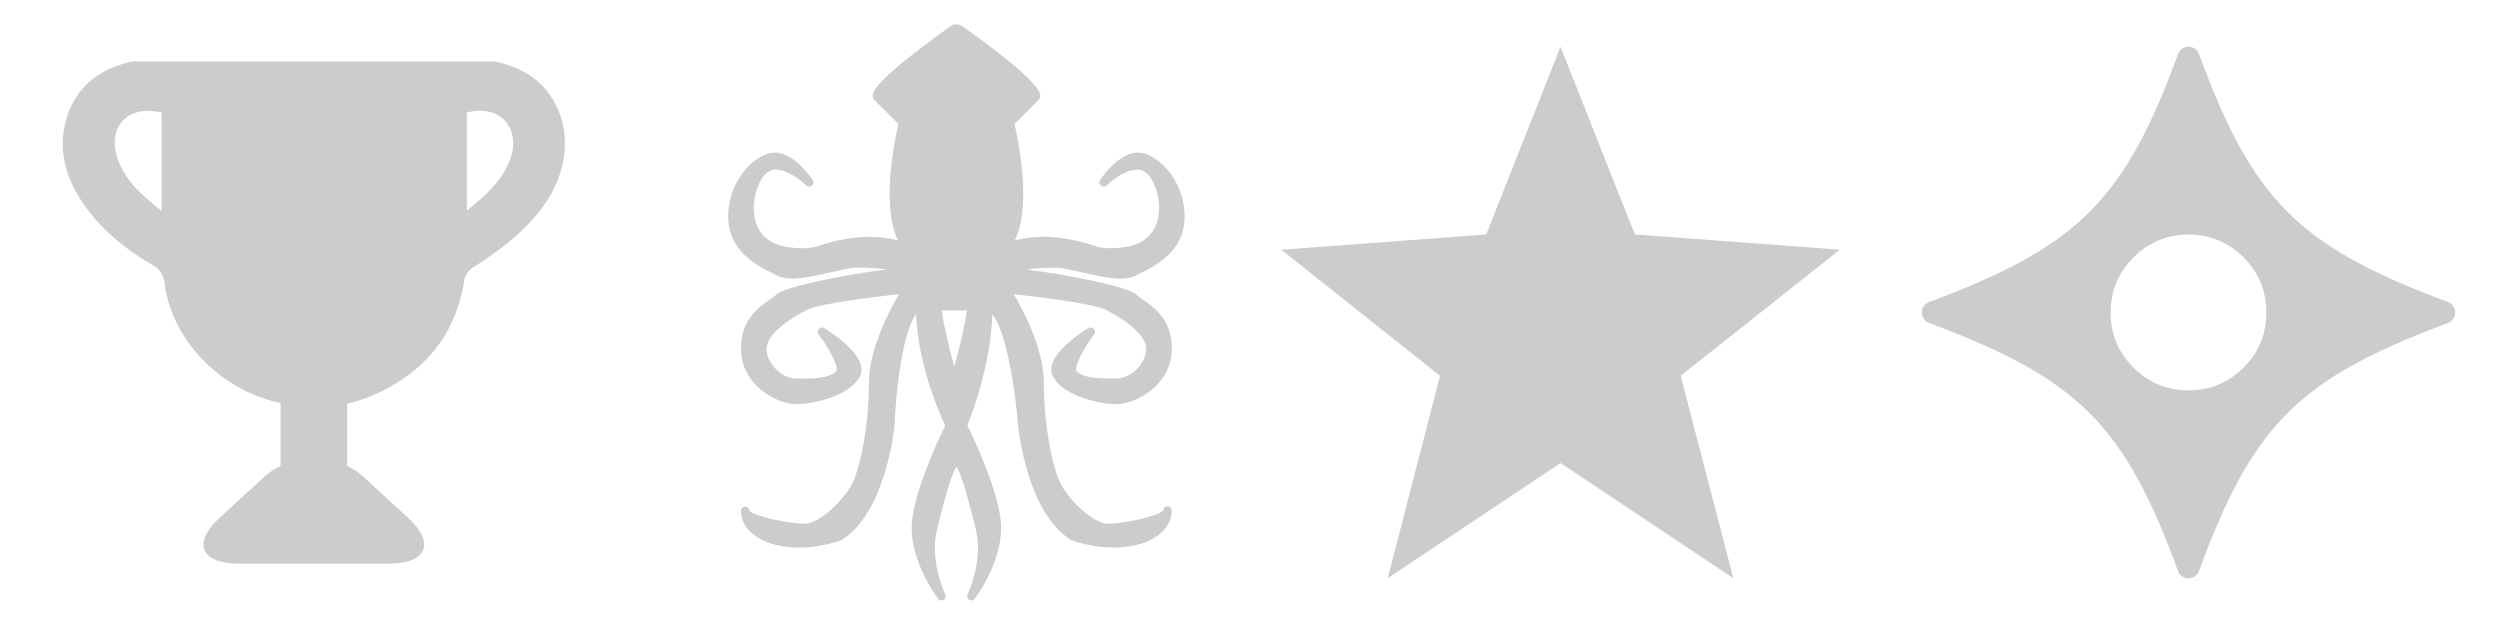
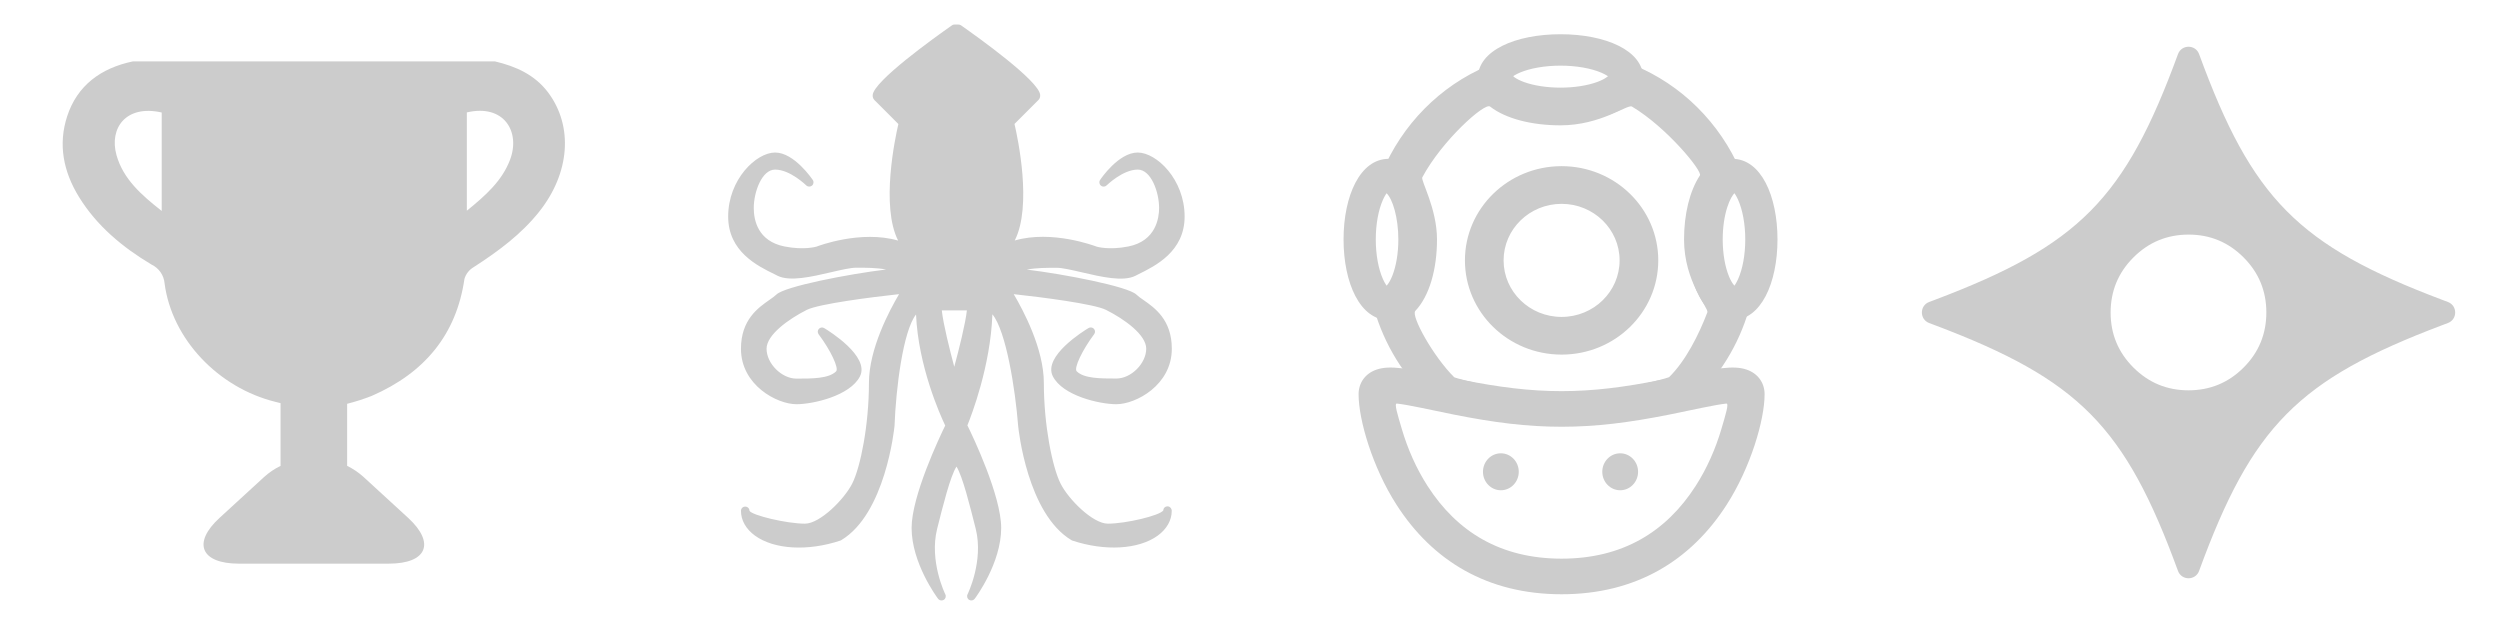
<svg xmlns="http://www.w3.org/2000/svg" width="400" height="100" viewBox="0 0 105.833 26.458" version="1.1" id="svg8">
  <defs id="defs2">
    <clipPath id="a">
      <path id="path815" d="M 0,90 H 90 V 0 H 0 Z" />
    </clipPath>
    <clipPath id="a-6">
      <path id="path834" d="M 0,90 H 90 V 0 H 0 Z" />
    </clipPath>
  </defs>
  <g id="layer1" transform="translate(-65.12026,-169.2021)">
    <g id="g886" style="fill:#cccccc">
      <g style="fill:#cccccc" clip-path="url(#a)" transform="matrix(0.3125184,0,0,-0.3125184,143.7044,196.4946)" id="g822">
        <path d="m 52.459,37.542 c -2.06,-2.06 -4.551,-3.083 -7.467,-3.083 -2.916,0 -5.405,1.034 -7.46,3.09 -2.06,2.059 -3.089,4.544 -3.085,7.455 0.004,2.913 1.032,5.398 3.092,7.458 2.059,2.059 4.545,3.088 7.457,3.092 2.912,0.004 5.397,-1.026 7.456,-3.086 2.055,-2.055 3.089,-4.544 3.089,-7.46 0,-2.916 -1.023,-5.406 -3.082,-7.466 m 27.676,8.883 -0.739,0.279 C 59.862,54.076 53.616,60.373 46.433,79.998 L 46.432,80 c -0.488,1.333 -2.372,1.333 -2.86,0 C 36.39,60.379 30.151,54.089 10.625,46.712 l -0.76,-0.287 c -1.313,-0.496 -1.313,-2.353 0,-2.85 l 0.76,-0.287 C 30.151,35.911 36.389,29.621 43.571,10 V 9.999 c 0.488,-1.332 2.372,-1.332 2.861,0 v 0.003 c 7.183,19.625 13.43,25.923 32.964,33.295 l 0.739,0.279 c 1.313,0.496 1.313,2.354 0,2.849" id="path820" style="fill:#cccccc" />
      </g>
-       <path style="fill:#cccccc;stroke-width:0.234" d="m 119.36,179.774 8.677,-0.647 3.145,-7.947 3.145,7.946 8.677,0.647 -6.735,5.338 2.229,8.569 -7.315,-4.874 -7.316,4.874 2.214,-8.569 z" id="path864" />
      <path d="M 88.322,173.114 C 87.758,172.367 86.965,172.012 86.07,171.8 H 70.749 c -1.365,0.285 -2.358,1.023 -2.783,2.317 -0.393,1.197 -0.164,2.349 0.498,3.423 0.753,1.223 1.837,2.126 3.074,2.864 a 0.97,0.97 0 0 1 0.549,0.791 c 0.308,2.366 2.277,4.424 4.697,5.02 l 0.213,0.053 v 2.656 a 2.964,2.964 0 0 0 -0.704,0.478 l -1.877,1.722 c -1.163,1.063 -0.795,1.939 0.816,1.939 h 6.349 c 1.612,0 1.979,-0.872 0.816,-1.939 l -1.877,-1.722 a 2.964,2.964 0 0 0 -0.704,-0.478 v -2.628 a 8.492,8.492 0 0 0 1.048,-0.338 c 2.241,-0.976 3.576,-2.6 3.918,-4.95 a 0.85,0.85 0 0 1 0.381,-0.491 c 1.038,-0.67 2.018,-1.39 2.785,-2.356 1.299,-1.637 1.448,-3.614 0.374,-5.047 z m -16.356,5.018 c -0.863,-0.678 -1.629,-1.352 -1.914,-2.362 -0.319,-1.144 0.402,-2.15 1.914,-1.805 z m 14.745,-2.164 c -0.338,0.889 -1.027,1.505 -1.828,2.154 v -4.161 c 1.571,-0.368 2.281,0.816 1.828,2.007 z" id="path865" style="stroke-width:0.213" />
      <g id="g909" transform="matrix(0.3611753,0,0,0.3611753,95.94596,170.2414)">
        <path d="m 38.5,41 c 1,2 5,3 7,3 2,0 6,-2 6,-6 0,-4 -3,-5 -4,-6 -1,-1 -12,-3 -15,-3 2,-1 4,-1 6,-1 2,0 7,2 9,1 2,-1 5.5,-2.5 5.5,-6.5 0,-4 -3,-7 -5,-7 -2,0 -4,3 -4,3 0,0 2,-2 4,-2 2,0 3,3 3,5 0,2 -0.9,4.38 -4,5 -2.5,0.5 -4,0 -4,0 0,0 -6.5,-2.5 -11,0 4,-3 1,-15 1,-15 0,0 2,-2 3,-3 1,-1 -9,-8 -9,-8 h -0.5 c 0,0 -10,7 -9,8 1,1 3,3 3,3 0,0 -3,12 1,15 -4.5,-2.5 -11,0 -11,0 0,0 -1.5,0.5 -4,0 -3.1,-0.62 -4,-3 -4,-5 0,-2 1,-5 3,-5 2,0 4,2 4,2 0,0 -2,-3 -4,-3 -2,0 -5,3 -5,7 0,4 3.5,5.5 5.5,6.5 2,1 7,-1 9,-1 2,0 4,0 6,1 -3,0 -14,2 -15,3 -1,1 -4,2 -4,6 0,4 4,6 6,6 2,0 6,-1 7,-3 1,-2 -4,-5 -4,-5 0,0 3,4 2,5 -1,1 -3,1 -5,1 -2,0 -4,-2 -4,-4 0,-2 3,-4 5,-5 2,-1 12,-2 12,-2 0,0 -4,6 -4,11 0,5 -1,10 -2,12 -1,2 -4,5 -6,5 -2,0 -7,-1 -7,-2 0,3 5,5 11,3 5,-3 6,-13 6,-13 0,0 0.5,-13 3.5,-14 0,7 3.5,14 3.5,14 0,0 -4,8 -4,12 0,4 3,8 3,8 0,0 -2,-4 -1,-8 0.92,-3.67 1.83,-7.32 2.75,-7.91 0.92,0.59 1.83,4.24 2.75,7.91 1,4 -1,8 -1,8 0,0 3,-4 3,-8 0,-4 -4,-12 -4,-12 0,0 3,-7 3,-14 3,1 4,14 4,14 0,0 1,10 6,13 6,2 11,0 11,-3 0,1 -5,2 -7,2 -2,0 -5,-3 -6,-5 -1,-2 -2,-7 -2,-12 0,-5 -4,-11 -4,-11 0,0 10,1 12,2 2,1 5,3 5,5 0,2 -2,4 -4,4 -2,0 -4,0 -5,-1 -1,-1 2,-5 2,-5 0,0 -5,3 -4,5 z m -12.01,1 c 0,0 -1.99,-7 -1.99,-9 1.74,0 0.45,0 0.09,0 0.41,0 2.16,0 3.91,0 0,2 -2.01,9 -2.01,9 z" id="path905" />
        <path d="m 25,67.5 c -0.15,0 -0.3,-0.07 -0.4,-0.2 -0.13,-0.17 -3.1,-4.18 -3.1,-8.3 0,-3.74 3.28,-10.65 3.94,-12 -0.58,-1.21 -3.16,-6.95 -3.42,-13.02 -1.53,1.95 -2.36,8.71 -2.52,13.04 -0.04,0.45 -1.09,10.32 -6.24,13.41 -0.03,0.02 -0.06,0.03 -0.1,0.05 C 9.33,61.76 5.4,61.53 3.15,59.91 2.09,59.14 1.5,58.11 1.5,57 c 0,-0.28 0.22,-0.5 0.5,-0.5 0.28,0 0.5,0.22 0.5,0.5 0.33,0.53 4.35,1.5 6.5,1.5 1.76,0 4.62,-2.86 5.55,-4.72 0.96,-1.91 1.95,-6.84 1.95,-11.78 0,-4 2.42,-8.52 3.53,-10.4 -3.25,0.35 -9.4,1.14 -10.81,1.84 -2.18,1.1 -4.72,2.94 -4.72,4.56 0,1.73 1.77,3.5 3.5,3.5 1.86,0 3.79,0 4.65,-0.85 0.36,-0.36 -0.64,-2.47 -2.05,-4.35 -0.14,-0.19 -0.13,-0.46 0.03,-0.63 0.16,-0.18 0.42,-0.22 0.63,-0.09 0.55,0.33 5.36,3.31 4.19,5.65 C 14.3,43.51 9.96,44.5 8,44.5 5.73,44.5 1.5,42.27 1.5,38 1.5,34.6 3.51,33.2 4.84,32.27 5.17,32.04 5.46,31.83 5.65,31.65 6.61,30.69 14.14,29.24 18.51,28.71 17.36,28.5 16.2,28.5 15,28.5 c -0.66,0 -1.77,0.26 -2.94,0.53 -2.27,0.53 -4.84,1.13 -6.28,0.41 L 5.45,29.27 C 3.41,28.28 0,26.6 0,22.5 0,18.15 3.29,15 5.5,15 c 2.24,0 4.33,3.09 4.42,3.22 0.14,0.21 0.1,0.5 -0.1,0.66 C 9.62,19.04 9.33,19.03 9.15,18.85 9.13,18.84 7.27,17 5.5,17 3.95,17 3,19.62 3,21.5 c 0,1.42 0.47,3.88 3.6,4.51 2.32,0.46 3.73,0.02 3.75,0.02 0.22,-0.09 5.21,-1.97 9.57,-0.71 -2.05,-4.04 -0.35,-12.03 0.03,-13.66 l -2.8,-2.8 C 16.99,8.7 16.92,8.48 16.94,8.25 17.08,6.62 24.08,1.6 26.22,0.1 26.3,0.03 26.4,0 26.5,0 H 27 c 0.1,0 0.2,0.03 0.29,0.09 2.14,1.5 9.14,6.52 9.28,8.15 0.02,0.24 -0.05,0.46 -0.21,0.61 l -2.8,2.8 c 0.38,1.63 2.09,9.61 0.03,13.66 4.36,-1.26 9.36,0.63 9.6,0.72 v 0 c 0,0 1.41,0.44 3.72,-0.02 3.25,-0.65 3.6,-3.37 3.6,-4.51 0,-1.88 -0.95,-4.5 -2.5,-4.5 -1.77,0 -3.63,1.84 -3.65,1.85 -0.18,0.18 -0.47,0.2 -0.67,0.03 -0.2,-0.16 -0.24,-0.45 -0.1,-0.66 C 43.67,18.09 45.76,15 48,15 c 2.21,0 5.5,3.15 5.5,7.5 0,4.1 -3.41,5.78 -5.44,6.78 l -0.33,0.17 c -1.44,0.72 -4.01,0.12 -6.28,-0.41 -1.17,-0.27 -2.28,-0.53 -2.94,-0.53 -1.2,0 -2.36,0 -3.51,0.21 4.37,0.53 11.9,1.98 12.86,2.94 0.18,0.18 0.47,0.39 0.81,0.62 C 49.99,33.2 52,34.6 52,38 c 0,4.27 -4.23,6.5 -6.5,6.5 -1.96,0 -6.3,-0.99 -7.45,-3.28 -1.17,-2.35 3.64,-5.32 4.19,-5.65 0.2,-0.12 0.47,-0.08 0.63,0.09 0.16,0.18 0.17,0.44 0.03,0.63 -1.41,1.88 -2.4,3.99 -2.05,4.35 0.85,0.85 2.78,0.85 4.65,0.85 1.73,0 3.5,-1.77 3.5,-3.5 0,-1.62 -2.54,-3.46 -4.72,-4.55 C 42.87,32.74 36.72,31.95 33.47,31.6 34.58,33.48 37,38 37,42 c 0,4.93 0.99,9.86 1.95,11.78 0.93,1.87 3.79,4.72 5.55,4.72 2.13,0 6.09,-0.95 6.5,-1.55 0,-0.03 0.01,-0.06 0.01,-0.08 0.03,-0.24 0.24,-0.4 0.49,-0.4 0.28,0 0.49,0.26 0.49,0.53 0,1.11 -0.59,2.14 -1.65,2.91 -2.25,1.62 -6.18,1.84 -10.01,0.57 C 40.3,60.47 40.26,60.45 40.23,60.43 35.07,57.34 34.03,47.47 33.99,47.05 33.65,42.7 32.57,35.9 30.97,33.96 30.75,40.04 28.52,45.79 28.04,46.98 28.69,48.29 32,55.24 32,59 c 0,4.12 -2.97,8.13 -3.1,8.3 -0.16,0.21 -0.44,0.26 -0.66,0.13 -0.22,-0.14 -0.3,-0.42 -0.18,-0.65 0.02,-0.04 1.9,-3.89 0.96,-7.66 -0.67,-2.66 -1.55,-6.2 -2.26,-7.31 -0.72,1.11 -1.6,4.64 -2.27,7.31 -0.94,3.78 0.94,7.62 0.96,7.66 0.12,0.23 0.04,0.51 -0.18,0.65 -0.09,0.05 -0.18,0.07 -0.27,0.07 z m 1.75,-16.91 c 0.09,0 0.19,0.03 0.27,0.08 1.01,0.65 1.8,3.53 2.97,8.21 0.34,1.37 0.35,2.73 0.21,3.94 C 30.66,61.65 31,60.32 31,59 31,55.16 27.09,47.3 27.05,47.22 26.98,47.09 26.98,46.93 27.04,46.8 27.07,46.73 30,39.81 30,33 c 0,-0.16 0.08,-0.31 0.21,-0.41 0.13,-0.09 0.3,-0.12 0.45,-0.07 3.22,1.08 4.23,13.08 4.34,14.44 0.01,0.09 1.03,9.71 5.71,12.58 4.27,1.41 7.54,0.64 9.05,-0.45 0.26,-0.19 0.55,-0.44 0.78,-0.76 -1.96,0.81 -5.3,1.16 -6.04,1.16 -2.29,0 -5.4,-3.18 -6.45,-5.28 C 37.06,52.23 36,47.27 36,42 36,37.21 32.12,31.34 32.08,31.28 c -0.11,-0.16 -0.11,-0.37 -0.01,-0.54 0.1,-0.17 0.29,-0.26 0.48,-0.24 0.41,0.04 10.12,1.02 12.17,2.05 1.24,0.62 5.28,2.84 5.28,5.45 0,2.27 -2.23,4.5 -4.5,4.5 -2.07,0 -4.21,0 -5.35,-1.15 -0.69,-0.69 -0.24,-2.07 0.46,-3.36 -1.11,0.96 -2.02,2.06 -1.66,2.78 0.83,1.66 4.44,2.72 6.55,2.72 1.57,0 5.5,-1.64 5.5,-5.5 0,-2.88 -1.68,-4.06 -2.91,-4.91 -0.37,-0.26 -0.7,-0.49 -0.94,-0.73 -0.82,-0.8 -11.36,-2.85 -14.65,-2.85 -0.23,0 -0.43,-0.16 -0.49,-0.39 -0.05,-0.23 0.06,-0.46 0.26,-0.56 2.11,-1.05 4.2,-1.05 6.22,-1.05 0.78,0 1.89,0.26 3.17,0.56 2,0.47 4.49,1.05 5.61,0.49 l 0.34,-0.17 c 1.95,-0.96 4.89,-2.41 4.89,-5.89 0,-2.65 -1.39,-4.82 -2.83,-5.86 1.24,1.07 1.83,3.24 1.83,4.86 0,2.89 -1.65,4.94 -4.4,5.49 -2.6,0.52 -4.19,0.01 -4.26,-0.02 -0.08,-0.03 -6.36,-2.39 -10.6,-0.04 -0.23,0.13 -0.52,0.06 -0.66,-0.17 -0.14,-0.22 -0.09,-0.51 0.12,-0.67 3.06,-2.3 1.63,-11.23 0.81,-14.48 -0.04,-0.17 0.01,-0.35 0.13,-0.47 l 2.9,-2.9 C 35.16,7.27 30.84,3.8 26.84,1 h -0.18 c -3.99,2.8 -8.32,6.27 -8.7,7.25 l 2.9,2.9 c 0.12,0.12 0.17,0.3 0.13,0.47 -0.81,3.25 -2.25,12.18 0.81,14.48 0.21,0.16 0.26,0.45 0.12,0.67 -0.14,0.22 -0.43,0.29 -0.66,0.17 C 17.02,24.59 10.74,26.95 10.68,26.97 10.59,27 9.01,27.51 6.4,26.99 3.65,26.44 2,24.39 2,21.5 2,19.89 2.59,17.71 3.83,16.64 2.39,17.68 1,19.85 1,22.5 c 0,3.47 2.94,4.93 4.89,5.89 l 0.34,0.17 c 1.12,0.56 3.61,-0.02 5.61,-0.49 1.28,-0.3 2.39,-0.56 3.17,-0.56 2.02,0 4.12,0 6.22,1.05 0.21,0.1 0.32,0.34 0.26,0.56 C 21.43,29.34 21.23,29.5 21,29.5 17.72,29.5 7.18,31.55 6.35,32.35 6.1,32.6 5.78,32.82 5.41,33.08 4.18,33.94 2.5,35.12 2.5,38 c 0,3.86 3.93,5.5 5.5,5.5 2.12,0 5.72,-1.06 6.55,-2.72 C 14.91,40.06 14,38.96 12.89,38 c 0.69,1.29 1.15,2.67 0.46,3.36 C 12.21,42.5 10.07,42.5 8,42.5 5.73,42.5 3.5,40.27 3.5,38 c 0,-2.61 4.04,-4.83 5.28,-5.45 2.06,-1.03 11.76,-2.01 12.17,-2.05 0.19,-0.02 0.38,0.07 0.48,0.24 0.1,0.17 0.1,0.37 -0.01,0.54 -0.04,0.06 -3.92,5.93 -3.92,10.72 0,5.27 -1.06,10.23 -2.05,12.22 -1.05,2.1 -4.16,5.28 -6.45,5.28 -0.74,0 -4.08,-0.35 -6.04,-1.16 0.23,0.32 0.52,0.57 0.78,0.76 1.51,1.09 4.78,1.85 9.05,0.45 4.69,-2.87 5.7,-12.5 5.71,-12.59 0.08,-2.2 0.67,-13.37 3.84,-14.42 0.15,-0.05 0.32,-0.03 0.45,0.07 0.13,0.08 0.21,0.23 0.21,0.39 0,6.8 3.41,13.71 3.45,13.78 0.07,0.14 0.07,0.31 0,0.45 -0.04,0.07 -3.95,7.93 -3.95,11.77 0,1.32 0.35,2.65 0.8,3.82 -0.14,-1.21 -0.13,-2.57 0.21,-3.94 1.17,-4.68 1.95,-7.56 2.97,-8.21 0.08,-0.05 0.18,-0.08 0.27,-0.08 z M 48,16 Z M 26.49,42.5 c 0,0 0,0 0,0 -0.22,0 -0.42,-0.15 -0.48,-0.36 -0.08,-0.29 -2.01,-7.1 -2,-9.14 0,-0.28 0.22,-0.5 0.5,-0.5 v 0 c 0.19,0 0.36,0 0.51,0 0.18,0 0.35,0 0.37,0 v 0 h 3.12 c 0.13,0 0.26,0.05 0.35,0.15 0.09,0.09 0.15,0.22 0.15,0.35 0,2.05 -1.95,8.85 -2.03,9.13 -0.07,0.22 -0.26,0.37 -0.49,0.37 z m -1.45,-9 c 0.16,1.57 0.94,4.66 1.46,6.61 0.53,-1.95 1.31,-5.04 1.48,-6.61 z" id="path907" />
      </g>
+       <g style="fill:#cccccc;fill-opacity:1;fill-rule:evenodd;stroke:none;stroke-width:1" id="g846" transform="matrix(0.2645833,0,0,0.2645833,121.9218,170.5767)">
+         <g style="fill:#cccccc;fill-opacity:1" transform="translate(-161,-218)" id="g844">
+           <g transform="translate(161,218)" id="g842" style="fill:#cccccc;fill-opacity:1">
+             <path d="m 65.159,44.294 0.947,-3.279 -3.454,-0.518 c 0.118,0.018 0.208,0.051 0.261,0.082 -0.015,-0.009 -0.062,-0.048 -0.132,-0.124 -0.254,-0.273 -0.539,-0.743 -0.804,-1.374 -0.642,-1.53 -1.027,-3.662 -1.027,-5.966 0,-1.908 0.263,-3.706 0.729,-5.156 0.387,-1.204 0.871,-2.021 1.22,-2.297 l 1.796,-1.422 -0.892,-2.081 C 60.501,14.458 54.353,8.348 46.728,5.229 L 43.704,3.993 42.614,7.007 c -0.009,-0.031 -0.09,0.046 -0.209,0.136 C 42.063,7.403 41.543,7.674 40.879,7.917 39.322,8.489 37.239,8.826 35,8.826 c -2.198,0 -4.247,-0.324 -5.797,-0.879 C 28.536,7.708 28.005,7.441 27.646,7.181 27.514,7.086 27.42,7.002 27.363,6.937 27.348,6.92 26.164,4.15 26.164,4.15 L 23.287,5.366 C 15.73,8.56 9.667,14.702 6.439,22.398 l -0.792,1.89 1.506,1.419 c 0.992,0.935 1.898,3.929 1.898,7.408 0,2.205 -0.352,4.255 -0.949,5.775 -0.253,0.645 -0.533,1.146 -0.797,1.468 -0.089,0.109 -0.163,0.181 -0.213,0.218 0.007,-0.005 -2.732,0.829 -2.732,0.829 l 0.803,2.808 c 1.649,5.766 4.847,10.933 9.201,14.925 l 0.629,0.577 0.845,0.176 c 7.73,1.609 13.143,2.372 19.336,2.372 6.193,0 11.606,-0.763 19.336,-2.372 l 0.845,-0.176 0.629,-0.577 c 4.333,-3.973 7.522,-9.11 9.178,-14.844 z m -29.987,13.938 c -5.658,0 -16.982,-2.872 -17.19,-3.077 -3.368,-3.34 -6.947,-9.831 -6.216,-10.603 2.263,-2.388 3.471,-6.681 3.471,-11.436 0,-4.957 -2.622,-9.432 -2.353,-9.936 3.127,-5.861 9.977,-12.001 10.838,-11.331 2.519,1.96 6.691,3.009 11.278,3.009 6.456,0 10.724,-3.424 11.429,-3.004 5.569,3.319 11.316,10.351 10.874,11.018 -1.645,2.486 -2.54,6.211 -2.54,10.244 0,6.809 3.996,10.973 3.73,11.667 -1.356,3.547 -3.448,7.742 -6.118,10.363 -0.208,0.204 -11.546,3.087 -17.204,3.087 z M 50.639,36.465 c 0,-8.326 -6.925,-15.076 -15.467,-15.076 -8.542,0 -15.467,6.75 -15.467,15.076 0,8.326 6.925,15.076 15.467,15.076 8.542,0 15.467,-6.75 15.467,-15.076 z m -24.747,0 c 0,-4.996 4.155,-9.046 9.28,-9.046 5.125,0 9.28,4.05 9.28,9.046 0,4.996 -4.155,9.046 -9.28,9.046 -5.125,0 -9.28,-4.05 -9.28,-9.046 z" id="path828" style="fill:#cccccc;fill-opacity:1" />
+             <path d="m 69.714,33.115 c 0,-6.977 -2.646,-12.898 -7.218,-12.898 -4.572,0 -7.218,5.922 -7.218,12.898 0,6.977 2.646,12.898 7.218,12.898 4.572,0 7.218,-5.922 7.218,-12.898 z m -7.057,7.901 c -0.028,-0.013 -0.088,-0.054 -0.171,-0.133 -0.287,-0.272 -0.609,-0.759 -0.907,-1.427 -0.714,-1.599 -1.145,-3.876 -1.145,-6.341 0,-2.464 0.43,-4.742 1.145,-6.341 0.298,-0.667 0.621,-1.155 0.907,-1.427 0.084,-0.079 0.143,-0.121 0.171,-0.133 -0.03,0.014 -0.09,0.028 -0.161,0.028 -0.071,0 -0.131,-0.014 -0.161,-0.028 0.028,0.013 0.088,0.054 0.171,0.133 0.287,0.272 0.609,0.759 0.907,1.427 0.714,1.599 1.145,3.876 1.145,6.341 0,2.464 -0.43,4.742 -1.145,6.341 -0.298,0.667 -0.621,1.155 -0.907,1.427 -0.084,0.079 -0.143,0.121 -0.171,0.133 0.03,-0.014 0.09,-0.028 0.161,-0.028 0.071,0 0.131,0.014 0.161,0.028 z" id="path830" style="fill:#cccccc;fill-opacity:1" />
+             <path d="m 14.721,33.115 c 0,-6.977 -2.646,-12.898 -7.218,-12.898 -4.572,0 -7.218,5.922 -7.218,12.898 0,6.977 2.646,12.898 7.218,12.898 4.572,0 7.218,-5.922 7.218,-12.898 z M 7.665,41.015 C 7.637,41.002 7.577,40.961 7.494,40.882 7.207,40.61 6.884,40.123 6.586,39.455 5.872,37.857 5.441,35.579 5.441,33.115 c 0,-2.464 0.43,-4.742 1.145,-6.341 0.298,-0.667 0.621,-1.155 0.907,-1.427 0.084,-0.079 0.143,-0.121 0.171,-0.133 -0.03,0.014 -0.09,0.028 -0.161,0.028 -0.071,0 -0.131,-0.014 -0.161,-0.028 0.028,0.013 0.088,0.054 0.171,0.133 0.287,0.272 0.609,0.759 0.907,1.427 0.714,1.599 1.145,3.876 1.145,6.341 0,2.464 -0.43,4.742 -1.145,6.341 -0.298,0.667 -0.621,1.155 -0.907,1.427 -0.084,0.079 -0.143,0.121 -0.171,0.133 0.03,-0.014 0.09,-0.028 0.161,-0.028 0.071,0 0.131,0.014 0.161,0.028 z" id="path832" style="fill:#cccccc;fill-opacity:1" />
+             <path d="m 35,0.282 c -7.157,0 -13.233,2.579 -13.233,7.035 0,4.457 6.075,7.035 13.233,7.035 7.157,0 13.233,-2.579 13.233,-7.035 C 48.233,2.861 42.157,0.282 35,0.282 Z m 8.105,6.878 c -0.013,0.027 -0.056,0.085 -0.137,0.167 C 42.69,7.607 42.19,7.922 41.505,8.212 39.865,8.909 37.528,9.328 35,9.328 c -2.528,0 -4.865,-0.42 -6.505,-1.116 -0.685,-0.291 -1.185,-0.605 -1.463,-0.885 -0.081,-0.082 -0.124,-0.139 -0.137,-0.167 0.014,0.03 0.028,0.088 0.028,0.157 0,0.069 -0.014,0.128 -0.028,0.157 0.013,-0.027 0.056,-0.085 0.137,-0.167 C 27.31,7.028 27.81,6.714 28.495,6.424 30.135,5.727 32.472,5.308 35,5.308 c 2.528,0 4.865,0.42 6.505,1.116 0.685,0.291 1.185,0.605 1.463,0.885 0.081,0.082 0.124,0.139 0.137,0.167 -0.014,-0.03 -0.028,-0.088 -0.028,-0.157 0,-0.069 0.014,-0.128 0.028,-0.157 z" id="path834-6" style="fill:#cccccc;fill-opacity:1" />
+             <path d="m 61.579,75.571 c 3.835,-5.97 6.072,-13.56 6.072,-17.681 0,-1.873 -1.107,-3.355 -2.89,-3.955 -1.087,-0.366 -2.31,-0.397 -3.897,-0.22 -1.128,0.126 -2.419,0.354 -4.342,0.747 -0.189,0.039 -4.039,0.846 -5.292,1.095 -6.071,1.209 -10.98,1.83 -16.059,1.83 -5.079,0 -9.988,-0.621 -16.059,-1.83 -1.253,-0.249 -5.103,-1.057 -5.292,-1.095 -1.923,-0.393 -3.214,-0.621 -4.342,-0.747 -1.587,-0.177 -2.81,-0.146 -3.897,0.22 -1.783,0.6 -2.89,2.082 -2.89,3.955 0,4.121 2.237,11.71 6.072,17.681 5.741,8.937 14.512,14.314 26.408,14.314 11.896,-10e-7 20.667,-5.377 26.408,-14.314 z M 13.717,72.548 C 11.911,69.737 10.537,66.605 9.608,63.453 8.917,61.111 8.359,59.323 8.815,59.374 c 0.901,0.1 2.049,0.303 3.806,0.663 0.162,0.033 4.033,0.845 5.323,1.102 6.423,1.279 11.689,1.945 17.228,1.945 5.539,0 10.805,-0.666 17.228,-1.945 1.289,-0.257 5.161,-1.069 5.323,-1.102 1.757,-0.359 2.905,-0.562 3.806,-0.663 0.456,-0.051 -0.102,1.737 -0.793,4.079 -0.929,3.152 -2.303,6.284 -4.109,9.095 -4.731,7.365 -11.707,11.641 -21.455,11.641 -9.748,0 -16.725,-4.277 -21.455,-11.641 z" id="path836" style="fill:#cccccc;fill-opacity:1" />
+             <ellipse cx="44.545" cy="70.289" rx="2.864" ry="2.956" id="ellipse838" style="fill:#cccccc;fill-opacity:1" />
+             <ellipse cx="25.455" cy="70.289" rx="2.864" ry="2.956" id="ellipse840" style="fill:#cccccc;fill-opacity:1" />
+           </g>
+         </g>
+       </g>
    </g>
  </g>
</svg>
